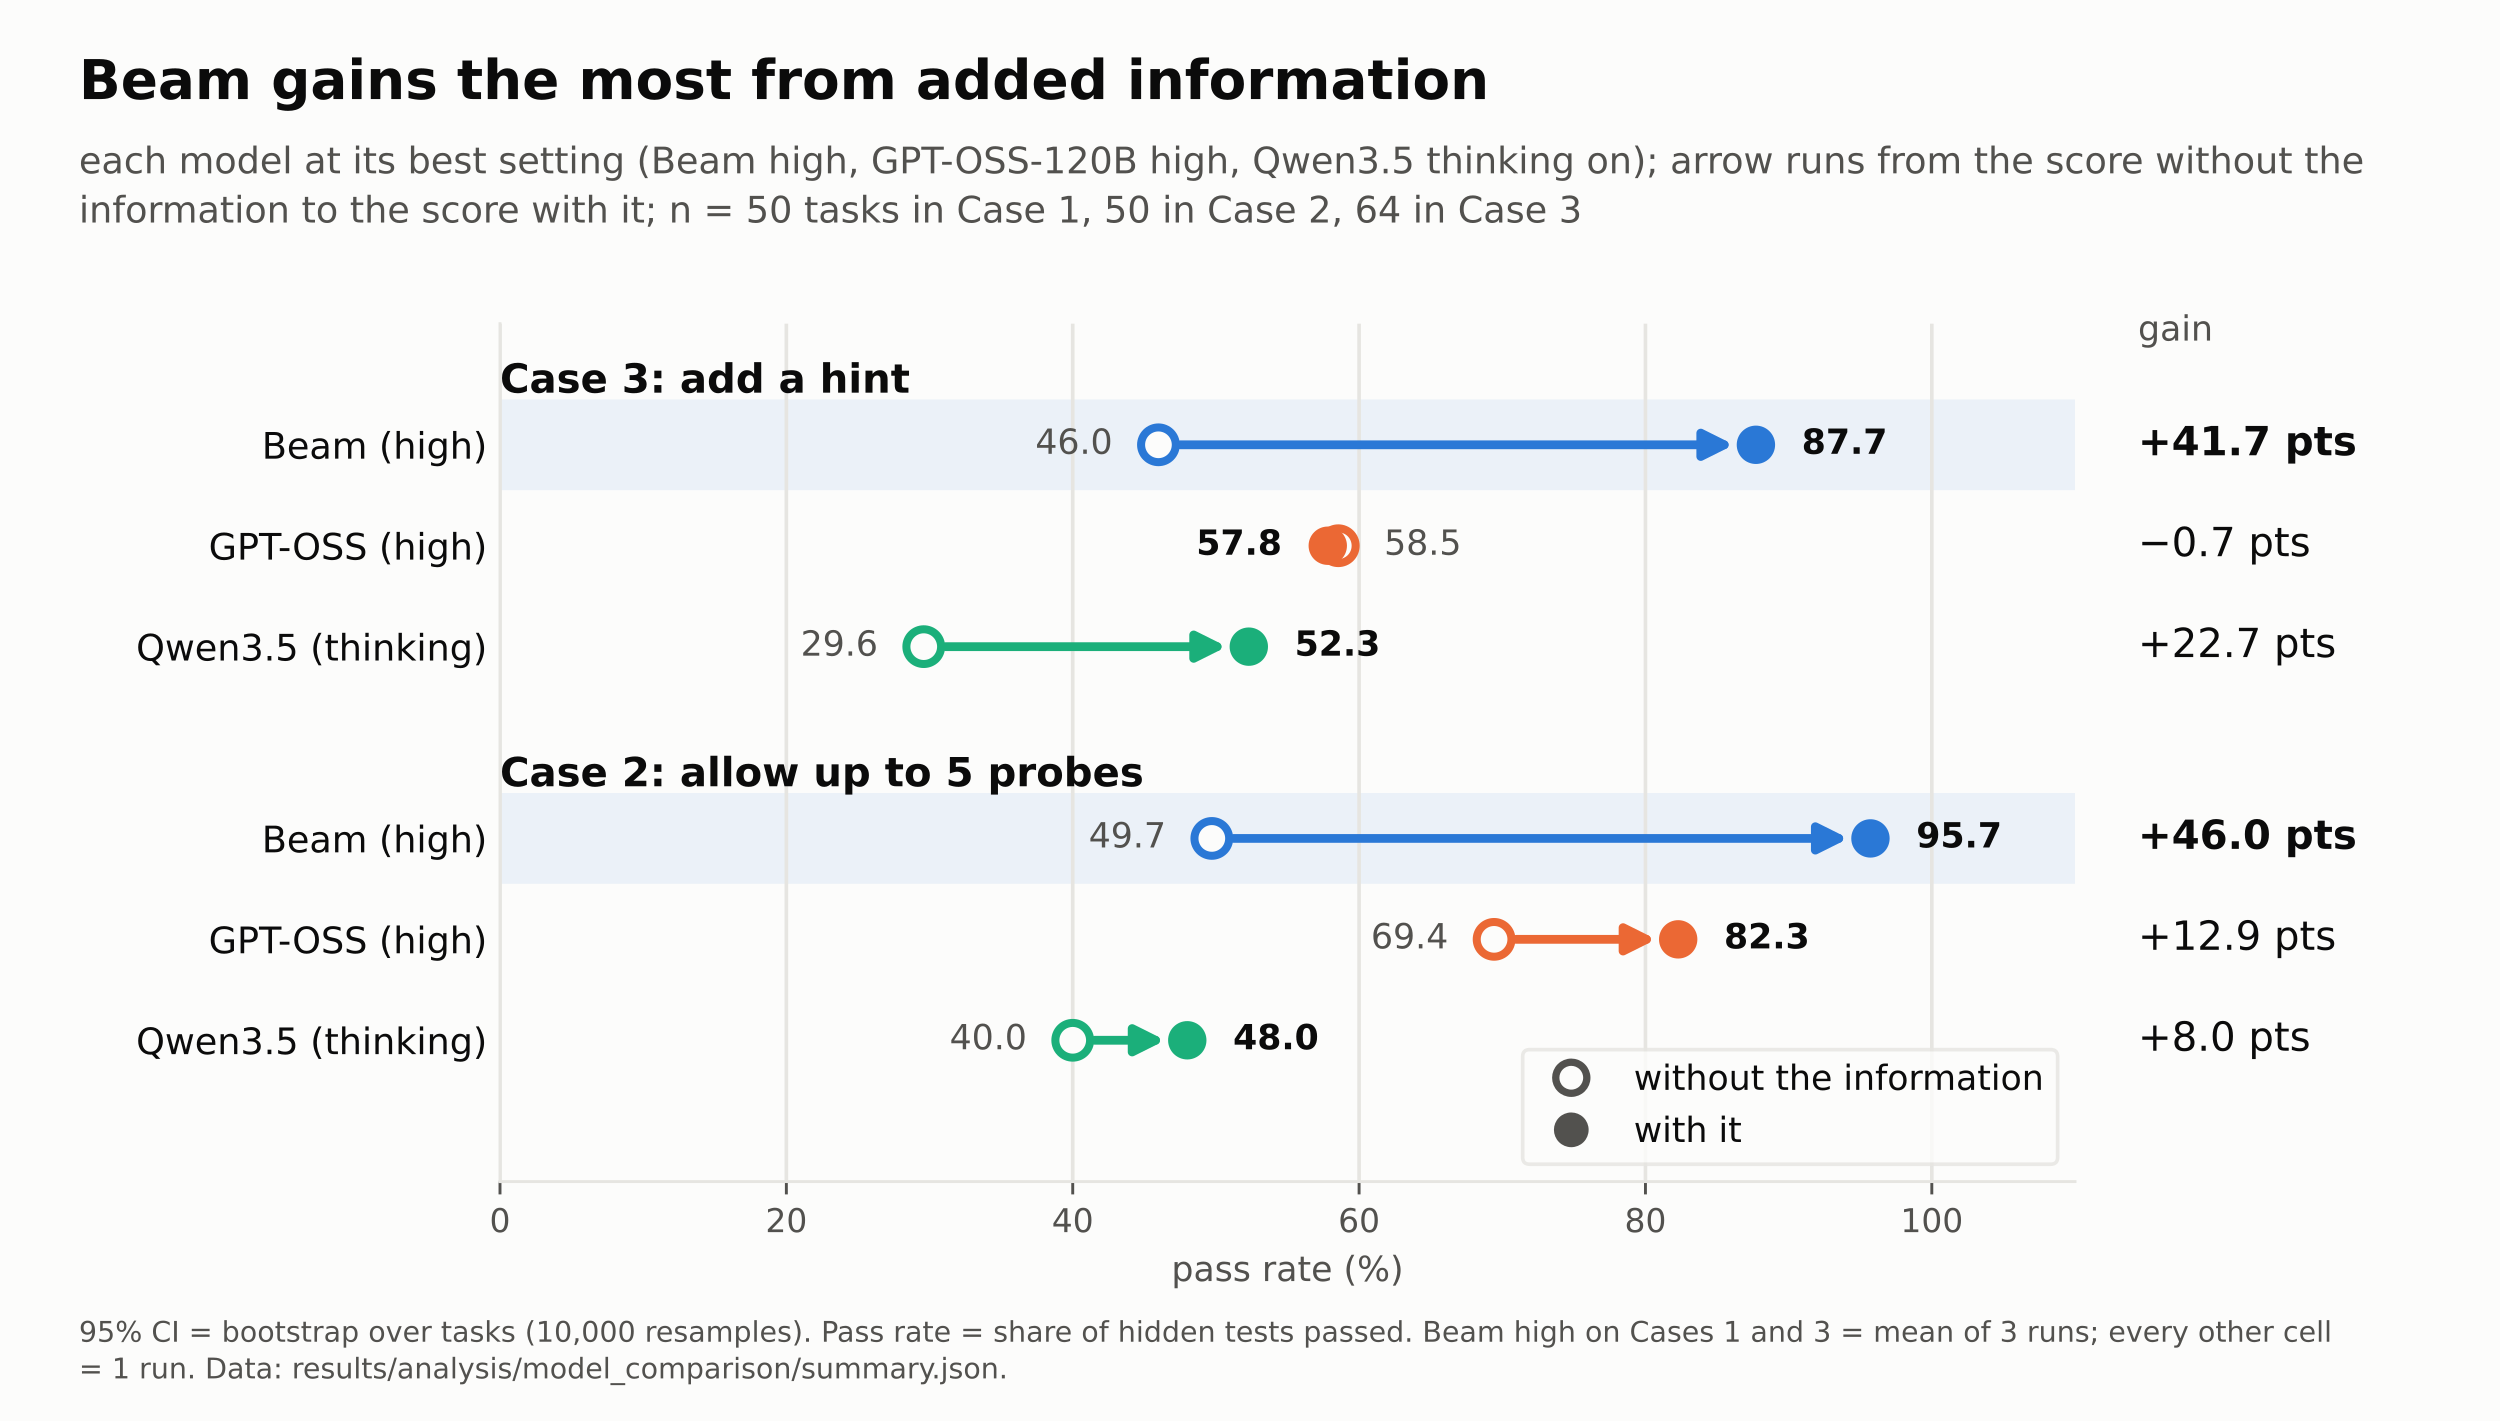
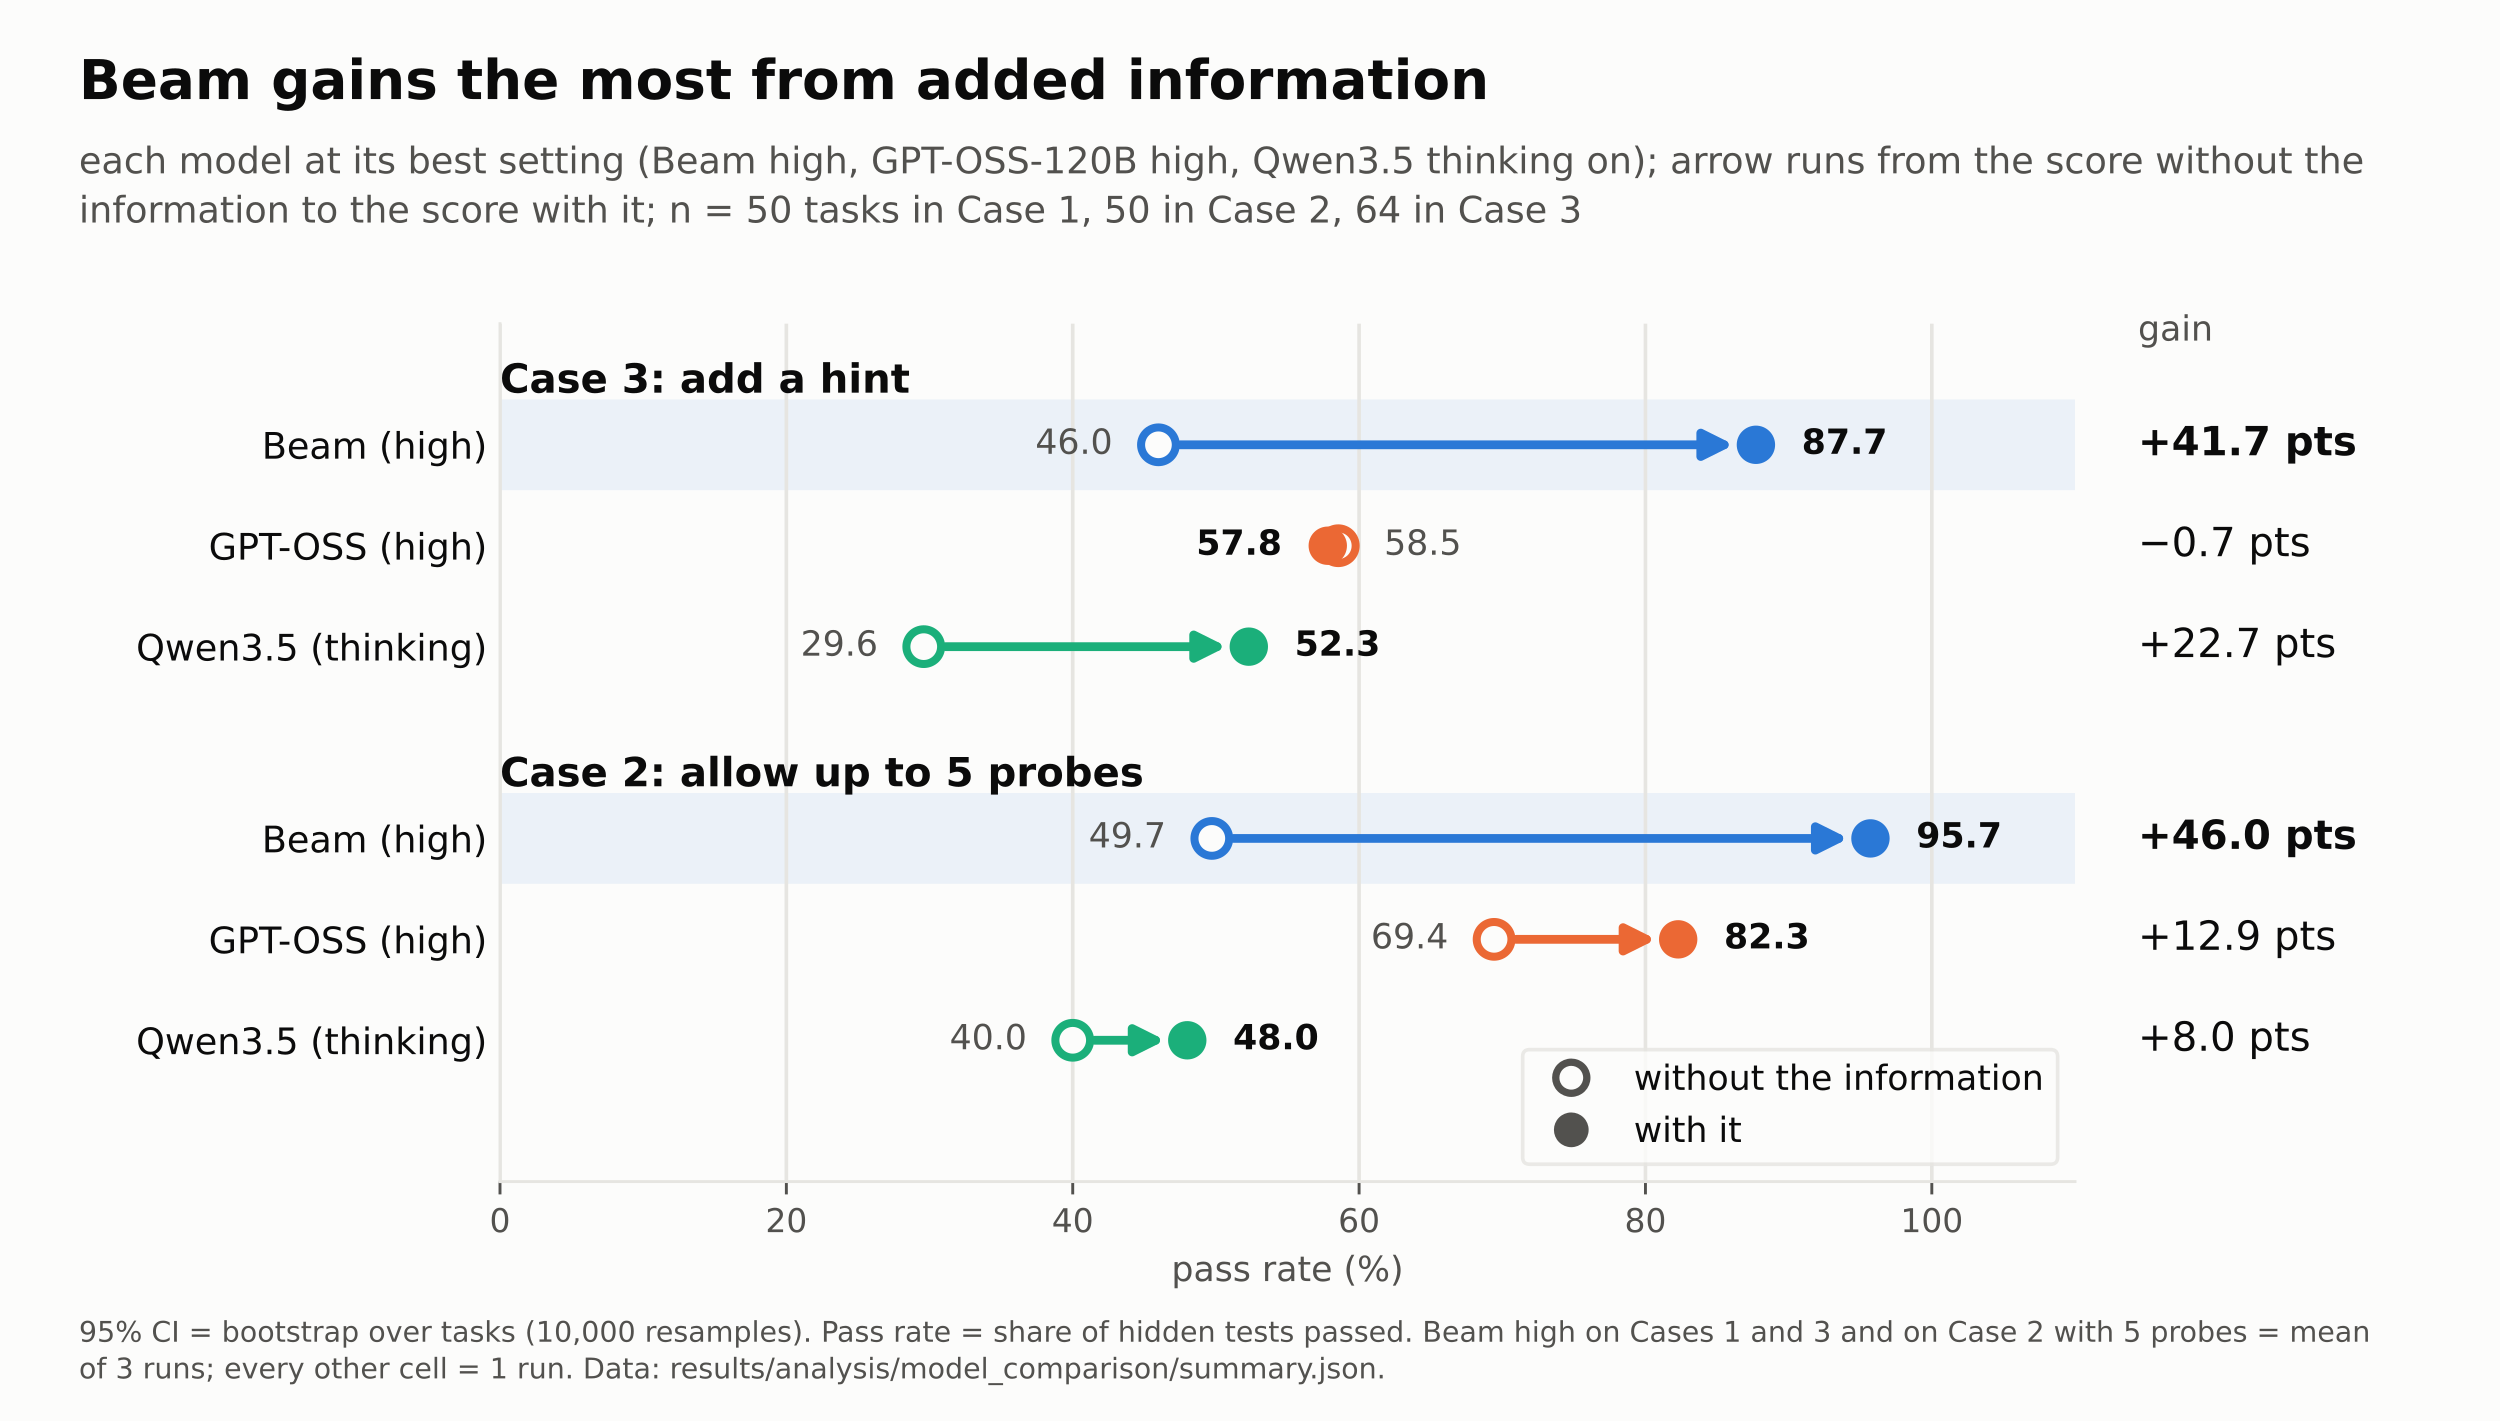
<svg xmlns="http://www.w3.org/2000/svg" xmlns:xlink="http://www.w3.org/1999/xlink" width="684pt" height="388.8pt" viewBox="0 0 684 388.8" version="1.1">
  <defs>
    <style type="text/css">*{stroke-linejoin: round; stroke-linecap: butt}</style>
  </defs>
  <g id="figure_1">
    <g id="patch_1">
      <path d="M 0 388.8  L 684 388.8  L 684 0  L 0 0  z " style="fill: #fcfcfb" />
    </g>
    <g id="axes_1">
      <g id="patch_2">
        <path d="M 136.8 323.28  L 567.72 323.28  L 567.72 88.56  L 136.8 88.56  z " style="fill: #fcfcfb" />
      </g>
      <g id="patch_3">
-         <path d="M 136.8 109.271  L 567.72 109.271  L 567.72 134.123  L 136.8 134.123  z " clip-path="url(#p932bca933b)" style="fill: #2a78d6; opacity: 0.08" />
+         <path d="M 136.8 109.271  L 567.72 109.271  L 567.72 134.123  L 136.8 134.123  z " clip-path="url(#pc710731cbe)" style="fill: #2a78d6; opacity: 0.08" />
      </g>
      <g id="patch_4">
-         <path d="M 136.8 216.966  L 567.72 216.966  L 567.72 241.818  L 136.8 241.818  z " clip-path="url(#p932bca933b)" style="fill: #2a78d6; opacity: 0.08" />
+         <path d="M 136.8 216.966  L 567.72 216.966  L 567.72 241.818  L 136.8 241.818  z " clip-path="url(#pc710731cbe)" style="fill: #2a78d6; opacity: 0.08" />
      </g>
      <g id="matplotlib.axis_1">
        <g id="xtick_1">
          <g id="line2d_1">
-             <path d="M 136.8 323.28  L 136.8 88.56  " clip-path="url(#p932bca933b)" style="fill: none; stroke: #e6e5e1; stroke-linecap: square" />
+             <path d="M 136.8 323.28  L 136.8 88.56  " clip-path="url(#pc710731cbe)" style="fill: none; stroke: #e6e5e1; stroke-linecap: square" />
          </g>
          <g id="line2d_2">
            <defs>
-               <path id="m8ed2309e78" d="M 0 0  L 0 3.5  " style="stroke: #52514e; stroke-width: 0.8" />
+               <path id="mf6b69e4698" d="M 0 0  L 0 3.5  " style="stroke: #52514e; stroke-width: 0.8" />
            </defs>
            <g>
-               <use xlink:href="#m8ed2309e78" x="136.8" y="323.28" style="fill: #52514e; stroke: #52514e; stroke-width: 0.8" />
+               <use xlink:href="#mf6b69e4698" x="136.8" y="323.28" style="fill: #52514e; stroke: #52514e; stroke-width: 0.8" />
            </g>
          </g>
          <g id="text_1">
            <text style="font-size: 9px; font-family: 'DejaVu Sans', 'Bitstream Vera Sans', 'Computer Modern Sans Serif', 'Lucida Grande', 'Verdana', 'Geneva', 'Lucid', 'Arial', 'Helvetica', 'Avant Garde', sans-serif; text-anchor: middle; fill: #52514e" x="136.8" y="337.118" transform="rotate(-0 136.8 337.1179)">0</text>
          </g>
        </g>
        <g id="xtick_2">
          <g id="line2d_3">
-             <path d="M 215.149 323.28  L 215.149 88.56  " clip-path="url(#p932bca933b)" style="fill: none; stroke: #e6e5e1; stroke-linecap: square" />
+             <path d="M 215.149 323.28  L 215.149 88.56  " clip-path="url(#pc710731cbe)" style="fill: none; stroke: #e6e5e1; stroke-linecap: square" />
          </g>
          <g id="line2d_4">
            <g>
-               <use xlink:href="#m8ed2309e78" x="215.149" y="323.28" style="fill: #52514e; stroke: #52514e; stroke-width: 0.8" />
+               <use xlink:href="#mf6b69e4698" x="215.149" y="323.28" style="fill: #52514e; stroke: #52514e; stroke-width: 0.8" />
            </g>
          </g>
          <g id="text_2">
            <text style="font-size: 9px; font-family: 'DejaVu Sans', 'Bitstream Vera Sans', 'Computer Modern Sans Serif', 'Lucida Grande', 'Verdana', 'Geneva', 'Lucid', 'Arial', 'Helvetica', 'Avant Garde', sans-serif; text-anchor: middle; fill: #52514e" x="215.149" y="337.118" transform="rotate(-0 215.1491 337.1179)">20</text>
          </g>
        </g>
        <g id="xtick_3">
          <g id="line2d_5">
-             <path d="M 293.498 323.28  L 293.498 88.56  " clip-path="url(#p932bca933b)" style="fill: none; stroke: #e6e5e1; stroke-linecap: square" />
+             <path d="M 293.498 323.28  L 293.498 88.56  " clip-path="url(#pc710731cbe)" style="fill: none; stroke: #e6e5e1; stroke-linecap: square" />
          </g>
          <g id="line2d_6">
            <g>
-               <use xlink:href="#m8ed2309e78" x="293.498" y="323.28" style="fill: #52514e; stroke: #52514e; stroke-width: 0.8" />
+               <use xlink:href="#mf6b69e4698" x="293.498" y="323.28" style="fill: #52514e; stroke: #52514e; stroke-width: 0.8" />
            </g>
          </g>
          <g id="text_3">
            <text style="font-size: 9px; font-family: 'DejaVu Sans', 'Bitstream Vera Sans', 'Computer Modern Sans Serif', 'Lucida Grande', 'Verdana', 'Geneva', 'Lucid', 'Arial', 'Helvetica', 'Avant Garde', sans-serif; text-anchor: middle; fill: #52514e" x="293.498" y="337.118" transform="rotate(-0 293.4982 337.1179)">40</text>
          </g>
        </g>
        <g id="xtick_4">
          <g id="line2d_7">
-             <path d="M 371.847 323.28  L 371.847 88.56  " clip-path="url(#p932bca933b)" style="fill: none; stroke: #e6e5e1; stroke-linecap: square" />
+             <path d="M 371.847 323.28  L 371.847 88.56  " clip-path="url(#pc710731cbe)" style="fill: none; stroke: #e6e5e1; stroke-linecap: square" />
          </g>
          <g id="line2d_8">
            <g>
-               <use xlink:href="#m8ed2309e78" x="371.847" y="323.28" style="fill: #52514e; stroke: #52514e; stroke-width: 0.8" />
+               <use xlink:href="#mf6b69e4698" x="371.847" y="323.28" style="fill: #52514e; stroke: #52514e; stroke-width: 0.8" />
            </g>
          </g>
          <g id="text_4">
            <text style="font-size: 9px; font-family: 'DejaVu Sans', 'Bitstream Vera Sans', 'Computer Modern Sans Serif', 'Lucida Grande', 'Verdana', 'Geneva', 'Lucid', 'Arial', 'Helvetica', 'Avant Garde', sans-serif; text-anchor: middle; fill: #52514e" x="371.847" y="337.118" transform="rotate(-0 371.8473 337.1179)">60</text>
          </g>
        </g>
        <g id="xtick_5">
          <g id="line2d_9">
-             <path d="M 450.196 323.28  L 450.196 88.56  " clip-path="url(#p932bca933b)" style="fill: none; stroke: #e6e5e1; stroke-linecap: square" />
+             <path d="M 450.196 323.28  L 450.196 88.56  " clip-path="url(#pc710731cbe)" style="fill: none; stroke: #e6e5e1; stroke-linecap: square" />
          </g>
          <g id="line2d_10">
            <g>
-               <use xlink:href="#m8ed2309e78" x="450.196" y="323.28" style="fill: #52514e; stroke: #52514e; stroke-width: 0.8" />
+               <use xlink:href="#mf6b69e4698" x="450.196" y="323.28" style="fill: #52514e; stroke: #52514e; stroke-width: 0.8" />
            </g>
          </g>
          <g id="text_5">
            <text style="font-size: 9px; font-family: 'DejaVu Sans', 'Bitstream Vera Sans', 'Computer Modern Sans Serif', 'Lucida Grande', 'Verdana', 'Geneva', 'Lucid', 'Arial', 'Helvetica', 'Avant Garde', sans-serif; text-anchor: middle; fill: #52514e" x="450.196" y="337.118" transform="rotate(-0 450.1964 337.1179)">80</text>
          </g>
        </g>
        <g id="xtick_6">
          <g id="line2d_11">
-             <path d="M 528.545 323.28  L 528.545 88.56  " clip-path="url(#p932bca933b)" style="fill: none; stroke: #e6e5e1; stroke-linecap: square" />
+             <path d="M 528.545 323.28  L 528.545 88.56  " clip-path="url(#pc710731cbe)" style="fill: none; stroke: #e6e5e1; stroke-linecap: square" />
          </g>
          <g id="line2d_12">
            <g>
-               <use xlink:href="#m8ed2309e78" x="528.545" y="323.28" style="fill: #52514e; stroke: #52514e; stroke-width: 0.8" />
+               <use xlink:href="#mf6b69e4698" x="528.545" y="323.28" style="fill: #52514e; stroke: #52514e; stroke-width: 0.8" />
            </g>
          </g>
          <g id="text_6">
            <text style="font-size: 9px; font-family: 'DejaVu Sans', 'Bitstream Vera Sans', 'Computer Modern Sans Serif', 'Lucida Grande', 'Verdana', 'Geneva', 'Lucid', 'Arial', 'Helvetica', 'Avant Garde', sans-serif; text-anchor: middle; fill: #52514e" x="528.545" y="337.118" transform="rotate(-0 528.5455 337.1179)">100</text>
          </g>
        </g>
        <g id="text_7">
          <text style="font-size: 9.5px; font-family: 'DejaVu Sans', 'Bitstream Vera Sans', 'Computer Modern Sans Serif', 'Lucida Grande', 'Verdana', 'Geneva', 'Lucid', 'Arial', 'Helvetica', 'Avant Garde', sans-serif; text-anchor: middle; fill: #52514e" x="352.26" y="350.498" transform="rotate(-0 352.26 350.4978)">pass rate (%)</text>
        </g>
      </g>
      <g id="matplotlib.axis_2">
        <g id="ytick_1">
          <g id="line2d_13" />
          <g id="text_8">
            <text style="font-size: 10px; font-family: 'DejaVu Sans', 'Bitstream Vera Sans', 'Computer Modern Sans Serif', 'Lucida Grande', 'Verdana', 'Geneva', 'Lucid', 'Arial', 'Helvetica', 'Avant Garde', sans-serif; text-anchor: end; fill: #0b0b0b" x="133.3" y="125.496" transform="rotate(-0 133.3 125.4962)">Beam (high)</text>
          </g>
        </g>
        <g id="ytick_2">
          <g id="line2d_14" />
          <g id="text_9">
            <text style="font-size: 10px; font-family: 'DejaVu Sans', 'Bitstream Vera Sans', 'Computer Modern Sans Serif', 'Lucida Grande', 'Verdana', 'Geneva', 'Lucid', 'Arial', 'Helvetica', 'Avant Garde', sans-serif; text-anchor: end; fill: #0b0b0b" x="133.3" y="153.11" transform="rotate(-0 133.3 153.1103)">GPT-OSS (high)</text>
          </g>
        </g>
        <g id="ytick_3">
          <g id="line2d_15" />
          <g id="text_10">
            <text style="font-size: 10px; font-family: 'DejaVu Sans', 'Bitstream Vera Sans', 'Computer Modern Sans Serif', 'Lucida Grande', 'Verdana', 'Geneva', 'Lucid', 'Arial', 'Helvetica', 'Avant Garde', sans-serif; text-anchor: end; fill: #0b0b0b" x="133.3" y="180.724" transform="rotate(-0 133.3 180.7244)">Qwen3.5 (thinking)</text>
          </g>
        </g>
        <g id="ytick_4">
          <g id="line2d_16" />
          <g id="text_11">
            <text style="font-size: 10px; font-family: 'DejaVu Sans', 'Bitstream Vera Sans', 'Computer Modern Sans Serif', 'Lucida Grande', 'Verdana', 'Geneva', 'Lucid', 'Arial', 'Helvetica', 'Avant Garde', sans-serif; text-anchor: end; fill: #0b0b0b" x="133.3" y="233.191" transform="rotate(-0 133.3 233.1912)">Beam (high)</text>
          </g>
        </g>
        <g id="ytick_5">
          <g id="line2d_17" />
          <g id="text_12">
            <text style="font-size: 10px; font-family: 'DejaVu Sans', 'Bitstream Vera Sans', 'Computer Modern Sans Serif', 'Lucida Grande', 'Verdana', 'Geneva', 'Lucid', 'Arial', 'Helvetica', 'Avant Garde', sans-serif; text-anchor: end; fill: #0b0b0b" x="133.3" y="260.805" transform="rotate(-0 133.3 260.8053)">GPT-OSS (high)</text>
          </g>
        </g>
        <g id="ytick_6">
          <g id="line2d_18" />
          <g id="text_13">
            <text style="font-size: 10px; font-family: 'DejaVu Sans', 'Bitstream Vera Sans', 'Computer Modern Sans Serif', 'Lucida Grande', 'Verdana', 'Geneva', 'Lucid', 'Arial', 'Helvetica', 'Avant Garde', sans-serif; text-anchor: end; fill: #0b0b0b" x="133.3" y="288.419" transform="rotate(-0 133.3 288.4195)">Qwen3.5 (thinking)</text>
          </g>
        </g>
      </g>
      <g id="patch_5">
        <path d="M 136.8 323.28  L 136.8 88.56  " style="fill: none; stroke: #e6e5e1; stroke-width: 0.8; stroke-linejoin: miter; stroke-linecap: square" />
      </g>
      <g id="patch_6">
        <path d="M 136.8 323.28  L 567.72 323.28  " style="fill: none; stroke: #e6e5e1; stroke-width: 0.8; stroke-linejoin: miter; stroke-linecap: square" />
      </g>
      <g id="text_14">
        <text style="font-weight: 700; font-size: 11px; font-family: 'DejaVu Sans', 'Bitstream Vera Sans', 'Computer Modern Sans Serif', 'Lucida Grande', 'Verdana', 'Geneva', 'Lucid', 'Arial', 'Helvetica', 'Avant Garde', sans-serif; text-anchor: start; fill: #0b0b0b" x="136.8" y="107.434" transform="rotate(-0 136.8 107.434)">Case 3: add a hint</text>
      </g>
      <g id="text_15">
        <text style="font-weight: 700; font-size: 11px; font-family: 'DejaVu Sans', 'Bitstream Vera Sans', 'Computer Modern Sans Serif', 'Lucida Grande', 'Verdana', 'Geneva', 'Lucid', 'Arial', 'Helvetica', 'Avant Garde', sans-serif; text-anchor: start; fill: #0b0b0b" x="136.8" y="215.129" transform="rotate(-0 136.8 215.1291)">Case 2: allow up to 5 probes</text>
      </g>
      <g id="patch_7">
        <path d="M 322.951 121.697  Q 398.683 121.697 471.732 121.697  " style="fill: none; stroke: #2a78d6; stroke-width: 2.4; stroke-linecap: round" />
        <path d="M 465.332 118.497  L 471.732 121.697  L 465.332 124.897  z " style="fill: #2a78d6; stroke: #2a78d6; stroke-width: 2.4; stroke-linecap: round" />
      </g>
      <g id="text_16">
        <text style="font-size: 9.5px; font-family: 'DejaVu Sans', 'Bitstream Vera Sans', 'Computer Modern Sans Serif', 'Lucida Grande', 'Verdana', 'Geneva', 'Lucid', 'Arial', 'Helvetica', 'Avant Garde', sans-serif; text-anchor: end; fill: #52514e" x="304.414" y="124.165" transform="rotate(-0 304.4142 124.1647)">46.0</text>
      </g>
      <g id="text_17">
        <text style="font-weight: 700; font-size: 9.5px; font-family: 'DejaVu Sans', 'Bitstream Vera Sans', 'Computer Modern Sans Serif', 'Lucida Grande', 'Verdana', 'Geneva', 'Lucid', 'Arial', 'Helvetica', 'Avant Garde', sans-serif; text-anchor: start; fill: #0b0b0b" x="492.953" y="124.165" transform="rotate(-0 492.9533 124.1647)">87.7</text>
      </g>
      <g id="text_18">
        <text style="font-weight: 700; font-size: 11px; font-family: 'DejaVu Sans', 'Bitstream Vera Sans', 'Computer Modern Sans Serif', 'Lucida Grande', 'Verdana', 'Geneva', 'Lucid', 'Arial', 'Helvetica', 'Avant Garde', sans-serif; text-anchor: start; fill: #0b0b0b" x="584.957" y="124.554" transform="rotate(-0 584.9568 124.5544)">+41.7 pts</text>
      </g>
      <g id="line2d_19">
-         <path d="M 366.158 149.311  L 363.278 149.311  " clip-path="url(#p932bca933b)" style="fill: none; stroke: #eb6834; stroke-width: 2.4; stroke-linecap: square" />
+         <path d="M 366.158 149.311  L 363.278 149.311  " clip-path="url(#pc710731cbe)" style="fill: none; stroke: #eb6834; stroke-width: 2.4; stroke-linecap: square" />
      </g>
      <g id="text_19">
        <text style="font-size: 9.5px; font-family: 'DejaVu Sans', 'Bitstream Vera Sans', 'Computer Modern Sans Serif', 'Lucida Grande', 'Verdana', 'Geneva', 'Lucid', 'Arial', 'Helvetica', 'Avant Garde', sans-serif; text-anchor: start; fill: #52514e" x="378.694" y="151.779" transform="rotate(-0 378.6942 151.7788)">58.5</text>
      </g>
      <g id="text_20">
        <text style="font-weight: 700; font-size: 9.5px; font-family: 'DejaVu Sans', 'Bitstream Vera Sans', 'Computer Modern Sans Serif', 'Lucida Grande', 'Verdana', 'Geneva', 'Lucid', 'Arial', 'Helvetica', 'Avant Garde', sans-serif; text-anchor: end; fill: #0b0b0b" x="350.742" y="151.779" transform="rotate(-0 350.742 151.7788)">57.8</text>
      </g>
      <g id="text_21">
        <text style="font-size: 11px; font-family: 'DejaVu Sans', 'Bitstream Vera Sans', 'Computer Modern Sans Serif', 'Lucida Grande', 'Verdana', 'Geneva', 'Lucid', 'Arial', 'Helvetica', 'Avant Garde', sans-serif; text-anchor: start; fill: #0b0b0b" x="584.957" y="152.168" transform="rotate(-0 584.9568 152.1685)">−0.7 pts</text>
      </g>
      <g id="patch_8">
        <path d="M 258.74 176.925  Q 297.207 176.925 332.99 176.925  " style="fill: none; stroke: #1baf7a; stroke-width: 2.4; stroke-linecap: round" />
        <path d="M 326.59 173.725  L 332.99 176.925  L 326.59 180.125  z " style="fill: #1baf7a; stroke: #1baf7a; stroke-width: 2.4; stroke-linecap: round" />
      </g>
      <g id="text_22">
        <text style="font-size: 9.5px; font-family: 'DejaVu Sans', 'Bitstream Vera Sans', 'Computer Modern Sans Serif', 'Lucida Grande', 'Verdana', 'Geneva', 'Lucid', 'Arial', 'Helvetica', 'Avant Garde', sans-serif; text-anchor: end; fill: #52514e" x="240.204" y="179.393" transform="rotate(-0 240.2035 179.393)">29.6</text>
      </g>
      <g id="text_23">
        <text style="font-weight: 700; font-size: 9.5px; font-family: 'DejaVu Sans', 'Bitstream Vera Sans', 'Computer Modern Sans Serif', 'Lucida Grande', 'Verdana', 'Geneva', 'Lucid', 'Arial', 'Helvetica', 'Avant Garde', sans-serif; text-anchor: start; fill: #0b0b0b" x="354.21" y="179.393" transform="rotate(-0 354.2101 179.393)">52.3</text>
      </g>
      <g id="text_24">
        <text style="font-size: 11px; font-family: 'DejaVu Sans', 'Bitstream Vera Sans', 'Computer Modern Sans Serif', 'Lucida Grande', 'Verdana', 'Geneva', 'Lucid', 'Arial', 'Helvetica', 'Avant Garde', sans-serif; text-anchor: start; fill: #0b0b0b" x="584.957" y="179.783" transform="rotate(-0 584.9568 179.7826)">+22.7 pts</text>
      </g>
      <g id="patch_9">
        <path d="M 337.556 229.392  Q 421.657 229.392 503.074 229.392  " style="fill: none; stroke: #2a78d6; stroke-width: 2.4; stroke-linecap: round" />
        <path d="M 496.674 226.192  L 503.074 229.392  L 496.674 232.592  z " style="fill: #2a78d6; stroke: #2a78d6; stroke-width: 2.4; stroke-linecap: round" />
      </g>
      <g id="text_25">
        <text style="font-size: 9.5px; font-family: 'DejaVu Sans', 'Bitstream Vera Sans', 'Computer Modern Sans Serif', 'Lucida Grande', 'Verdana', 'Geneva', 'Lucid', 'Arial', 'Helvetica', 'Avant Garde', sans-serif; text-anchor: end; fill: #52514e" x="319.018" y="231.86" transform="rotate(-0 319.0176 231.8598)">49.7</text>
      </g>
      <g id="text_26">
        <text style="font-weight: 700; font-size: 9.5px; font-family: 'DejaVu Sans', 'Bitstream Vera Sans', 'Computer Modern Sans Serif', 'Lucida Grande', 'Verdana', 'Geneva', 'Lucid', 'Arial', 'Helvetica', 'Avant Garde', sans-serif; text-anchor: start; fill: #0b0b0b" x="524.292" y="231.86" transform="rotate(-0 524.2922 231.8598)">95.7</text>
      </g>
      <g id="text_27">
        <text style="font-weight: 700; font-size: 11px; font-family: 'DejaVu Sans', 'Bitstream Vera Sans', 'Computer Modern Sans Serif', 'Lucida Grande', 'Verdana', 'Geneva', 'Lucid', 'Arial', 'Helvetica', 'Avant Garde', sans-serif; text-anchor: start; fill: #0b0b0b" x="584.957" y="232.249" transform="rotate(-0 584.9568 232.2494)">+46.0 pts</text>
      </g>
      <g id="patch_10">
        <path d="M 414.781 257.006  Q 433.967 257.006 450.469 257.006  " style="fill: none; stroke: #eb6834; stroke-width: 2.4; stroke-linecap: round" />
        <path d="M 444.069 253.806  L 450.469 257.006  L 444.069 260.206  z " style="fill: #eb6834; stroke: #eb6834; stroke-width: 2.4; stroke-linecap: round" />
      </g>
      <g id="text_28">
        <text style="font-size: 9.5px; font-family: 'DejaVu Sans', 'Bitstream Vera Sans', 'Computer Modern Sans Serif', 'Lucida Grande', 'Verdana', 'Geneva', 'Lucid', 'Arial', 'Helvetica', 'Avant Garde', sans-serif; text-anchor: end; fill: #52514e" x="396.247" y="259.474" transform="rotate(-0 396.2474 259.4739)">69.4</text>
      </g>
      <g id="text_29">
        <text style="font-weight: 700; font-size: 9.5px; font-family: 'DejaVu Sans', 'Bitstream Vera Sans', 'Computer Modern Sans Serif', 'Lucida Grande', 'Verdana', 'Geneva', 'Lucid', 'Arial', 'Helvetica', 'Avant Garde', sans-serif; text-anchor: start; fill: #0b0b0b" x="471.686" y="259.474" transform="rotate(-0 471.6864 259.4739)">82.3</text>
      </g>
      <g id="text_30">
        <text style="font-size: 11px; font-family: 'DejaVu Sans', 'Bitstream Vera Sans', 'Computer Modern Sans Serif', 'Lucida Grande', 'Verdana', 'Geneva', 'Lucid', 'Arial', 'Helvetica', 'Avant Garde', sans-serif; text-anchor: start; fill: #0b0b0b" x="584.957" y="259.864" transform="rotate(-0 584.9568 259.8635)">+12.9 pts</text>
      </g>
      <g id="patch_11">
        <path d="M 299.501 284.62  Q 309.171 284.62 316.157 284.62  " style="fill: none; stroke: #1baf7a; stroke-width: 2.4; stroke-linecap: round" />
        <path d="M 309.757 281.42  L 316.157 284.62  L 309.757 287.82  z " style="fill: #1baf7a; stroke: #1baf7a; stroke-width: 2.4; stroke-linecap: round" />
      </g>
      <g id="text_31">
        <text style="font-size: 9.5px; font-family: 'DejaVu Sans', 'Bitstream Vera Sans', 'Computer Modern Sans Serif', 'Lucida Grande', 'Verdana', 'Geneva', 'Lucid', 'Arial', 'Helvetica', 'Avant Garde', sans-serif; text-anchor: end; fill: #52514e" x="280.962" y="287.088" transform="rotate(-0 280.9623 287.088)">40.0</text>
      </g>
      <g id="text_32">
        <text style="font-weight: 700; font-size: 9.5px; font-family: 'DejaVu Sans', 'Bitstream Vera Sans', 'Computer Modern Sans Serif', 'Lucida Grande', 'Verdana', 'Geneva', 'Lucid', 'Arial', 'Helvetica', 'Avant Garde', sans-serif; text-anchor: start; fill: #0b0b0b" x="337.374" y="287.088" transform="rotate(-0 337.3737 287.088)">48.0</text>
      </g>
      <g id="text_33">
        <text style="font-size: 11px; font-family: 'DejaVu Sans', 'Bitstream Vera Sans', 'Computer Modern Sans Serif', 'Lucida Grande', 'Verdana', 'Geneva', 'Lucid', 'Arial', 'Helvetica', 'Avant Garde', sans-serif; text-anchor: start; fill: #0b0b0b" x="584.957" y="287.478" transform="rotate(-0 584.9568 287.4777)">+8.0 pts</text>
      </g>
      <g id="text_34">
        <text style="font-size: 9.5px; font-family: 'DejaVu Sans', 'Bitstream Vera Sans', 'Computer Modern Sans Serif', 'Lucida Grande', 'Verdana', 'Geneva', 'Lucid', 'Arial', 'Helvetica', 'Avant Garde', sans-serif; text-anchor: start; fill: #52514e" x="584.957" y="93.181" transform="rotate(-0 584.9568 93.1813)">gain</text>
      </g>
      <g id="line2d_20">
        <defs>
-           <path id="m62a899ca7d" d="M 0 4.75  C 1.26 4.75 2.468 4.25 3.359 3.359  C 4.25 2.468 4.75 1.26 4.75 0  C 4.75 -1.26 4.25 -2.468 3.359 -3.359  C 2.468 -4.25 1.26 -4.75 0 -4.75  C -1.26 -4.75 -2.468 -4.25 -3.359 -3.359  C -4.25 -2.468 -4.75 -1.26 -4.75 0  C -4.75 1.26 -4.25 2.468 -3.359 3.359  C -2.468 4.25 -1.26 4.75 0 4.75  z " style="stroke: #2a78d6; stroke-width: 2.2" />
-         </defs>
-         <g clip-path="url(#p932bca933b)">
-           <use xlink:href="#m62a899ca7d" x="316.95" y="121.697" style="fill: #fcfcfb; stroke: #2a78d6; stroke-width: 2.2" />
+           <path id="m39d1fe226d" d="M 0 4.75  C 1.26 4.75 2.468 4.25 3.359 3.359  C 4.25 2.468 4.75 1.26 4.75 0  C 4.75 -1.26 4.25 -2.468 3.359 -3.359  C 2.468 -4.25 1.26 -4.75 0 -4.75  C -1.26 -4.75 -2.468 -4.25 -3.359 -3.359  C -4.25 -2.468 -4.75 -1.26 -4.75 0  C -4.75 1.26 -4.25 2.468 -3.359 3.359  C -2.468 4.25 -1.26 4.75 0 4.75  z " style="stroke: #2a78d6; stroke-width: 2.2" />
+         </defs>
+         <g clip-path="url(#pc710731cbe)">
+           <use xlink:href="#m39d1fe226d" x="316.95" y="121.697" style="fill: #fcfcfb; stroke: #2a78d6; stroke-width: 2.2" />
        </g>
      </g>
      <g id="line2d_21">
        <defs>
-           <path id="me6033ab231" d="M 0 4.75  C 1.26 4.75 2.468 4.25 3.359 3.359  C 4.25 2.468 4.75 1.26 4.75 0  C 4.75 -1.26 4.25 -2.468 3.359 -3.359  C 2.468 -4.25 1.26 -4.75 0 -4.75  C -1.26 -4.75 -2.468 -4.25 -3.359 -3.359  C -4.25 -2.468 -4.75 -1.26 -4.75 0  C -4.75 1.26 -4.25 2.468 -3.359 3.359  C -2.468 4.25 -1.26 4.75 0 4.75  z " style="stroke: #2a78d6" />
-         </defs>
-         <g clip-path="url(#p932bca933b)">
-           <use xlink:href="#me6033ab231" x="480.417" y="121.697" style="fill: #2a78d6; stroke: #2a78d6" />
+           <path id="ma3efd323fa" d="M 0 4.75  C 1.26 4.75 2.468 4.25 3.359 3.359  C 4.25 2.468 4.75 1.26 4.75 0  C 4.75 -1.26 4.25 -2.468 3.359 -3.359  C 2.468 -4.25 1.26 -4.75 0 -4.75  C -1.26 -4.75 -2.468 -4.25 -3.359 -3.359  C -4.25 -2.468 -4.75 -1.26 -4.75 0  C -4.75 1.26 -4.25 2.468 -3.359 3.359  C -2.468 4.25 -1.26 4.75 0 4.75  z " style="stroke: #2a78d6" />
+         </defs>
+         <g clip-path="url(#pc710731cbe)">
+           <use xlink:href="#ma3efd323fa" x="480.417" y="121.697" style="fill: #2a78d6; stroke: #2a78d6" />
        </g>
      </g>
      <g id="line2d_22">
        <defs>
-           <path id="m70b3cdb7db" d="M 0 4.75  C 1.26 4.75 2.468 4.25 3.359 3.359  C 4.25 2.468 4.75 1.26 4.75 0  C 4.75 -1.26 4.25 -2.468 3.359 -3.359  C 2.468 -4.25 1.26 -4.75 0 -4.75  C -1.26 -4.75 -2.468 -4.25 -3.359 -3.359  C -4.25 -2.468 -4.75 -1.26 -4.75 0  C -4.75 1.26 -4.25 2.468 -3.359 3.359  C -2.468 4.25 -1.26 4.75 0 4.75  z " style="stroke: #eb6834; stroke-width: 2.2" />
-         </defs>
-         <g clip-path="url(#p932bca933b)">
-           <use xlink:href="#m70b3cdb7db" x="366.158" y="149.311" style="fill: #fcfcfb; stroke: #eb6834; stroke-width: 2.2" />
+           <path id="mcb529c8877" d="M 0 4.75  C 1.26 4.75 2.468 4.25 3.359 3.359  C 4.25 2.468 4.75 1.26 4.75 0  C 4.75 -1.26 4.25 -2.468 3.359 -3.359  C 2.468 -4.25 1.26 -4.75 0 -4.75  C -1.26 -4.75 -2.468 -4.25 -3.359 -3.359  C -4.25 -2.468 -4.75 -1.26 -4.75 0  C -4.75 1.26 -4.25 2.468 -3.359 3.359  C -2.468 4.25 -1.26 4.75 0 4.75  z " style="stroke: #eb6834; stroke-width: 2.2" />
+         </defs>
+         <g clip-path="url(#pc710731cbe)">
+           <use xlink:href="#mcb529c8877" x="366.158" y="149.311" style="fill: #fcfcfb; stroke: #eb6834; stroke-width: 2.2" />
        </g>
      </g>
      <g id="line2d_23">
        <defs>
-           <path id="m413c1962da" d="M 0 4.75  C 1.26 4.75 2.468 4.25 3.359 3.359  C 4.25 2.468 4.75 1.26 4.75 0  C 4.75 -1.26 4.25 -2.468 3.359 -3.359  C 2.468 -4.25 1.26 -4.75 0 -4.75  C -1.26 -4.75 -2.468 -4.25 -3.359 -3.359  C -4.25 -2.468 -4.75 -1.26 -4.75 0  C -4.75 1.26 -4.25 2.468 -3.359 3.359  C -2.468 4.25 -1.26 4.75 0 4.75  z " style="stroke: #eb6834" />
-         </defs>
-         <g clip-path="url(#p932bca933b)">
-           <use xlink:href="#m413c1962da" x="363.278" y="149.311" style="fill: #eb6834; stroke: #eb6834" />
+           <path id="m18b7194a3e" d="M 0 4.75  C 1.26 4.75 2.468 4.25 3.359 3.359  C 4.25 2.468 4.75 1.26 4.75 0  C 4.75 -1.26 4.25 -2.468 3.359 -3.359  C 2.468 -4.25 1.26 -4.75 0 -4.75  C -1.26 -4.75 -2.468 -4.25 -3.359 -3.359  C -4.25 -2.468 -4.75 -1.26 -4.75 0  C -4.75 1.26 -4.25 2.468 -3.359 3.359  C -2.468 4.25 -1.26 4.75 0 4.75  z " style="stroke: #eb6834" />
+         </defs>
+         <g clip-path="url(#pc710731cbe)">
+           <use xlink:href="#m18b7194a3e" x="363.278" y="149.311" style="fill: #eb6834; stroke: #eb6834" />
        </g>
      </g>
      <g id="line2d_24">
        <defs>
-           <path id="mf9902a5a83" d="M 0 4.75  C 1.26 4.75 2.468 4.25 3.359 3.359  C 4.25 2.468 4.75 1.26 4.75 0  C 4.75 -1.26 4.25 -2.468 3.359 -3.359  C 2.468 -4.25 1.26 -4.75 0 -4.75  C -1.26 -4.75 -2.468 -4.25 -3.359 -3.359  C -4.25 -2.468 -4.75 -1.26 -4.75 0  C -4.75 1.26 -4.25 2.468 -3.359 3.359  C -2.468 4.25 -1.26 4.75 0 4.75  z " style="stroke: #1baf7a; stroke-width: 2.2" />
-         </defs>
-         <g clip-path="url(#p932bca933b)">
-           <use xlink:href="#mf9902a5a83" x="252.739" y="176.925" style="fill: #fcfcfb; stroke: #1baf7a; stroke-width: 2.2" />
+           <path id="m22d58b1b5a" d="M 0 4.75  C 1.26 4.75 2.468 4.25 3.359 3.359  C 4.25 2.468 4.75 1.26 4.75 0  C 4.75 -1.26 4.25 -2.468 3.359 -3.359  C 2.468 -4.25 1.26 -4.75 0 -4.75  C -1.26 -4.75 -2.468 -4.25 -3.359 -3.359  C -4.25 -2.468 -4.75 -1.26 -4.75 0  C -4.75 1.26 -4.25 2.468 -3.359 3.359  C -2.468 4.25 -1.26 4.75 0 4.75  z " style="stroke: #1baf7a; stroke-width: 2.2" />
+         </defs>
+         <g clip-path="url(#pc710731cbe)">
+           <use xlink:href="#m22d58b1b5a" x="252.739" y="176.925" style="fill: #fcfcfb; stroke: #1baf7a; stroke-width: 2.2" />
        </g>
      </g>
      <g id="line2d_25">
        <defs>
-           <path id="m22337fa053" d="M 0 4.75  C 1.26 4.75 2.468 4.25 3.359 3.359  C 4.25 2.468 4.75 1.26 4.75 0  C 4.75 -1.26 4.25 -2.468 3.359 -3.359  C 2.468 -4.25 1.26 -4.75 0 -4.75  C -1.26 -4.75 -2.468 -4.25 -3.359 -3.359  C -4.25 -2.468 -4.75 -1.26 -4.75 0  C -4.75 1.26 -4.25 2.468 -3.359 3.359  C -2.468 4.25 -1.26 4.75 0 4.75  z " style="stroke: #1baf7a" />
-         </defs>
-         <g clip-path="url(#p932bca933b)">
-           <use xlink:href="#m22337fa053" x="341.674" y="176.925" style="fill: #1baf7a; stroke: #1baf7a" />
+           <path id="mb8c706a8af" d="M 0 4.75  C 1.26 4.75 2.468 4.25 3.359 3.359  C 4.25 2.468 4.75 1.26 4.75 0  C 4.75 -1.26 4.25 -2.468 3.359 -3.359  C 2.468 -4.25 1.26 -4.75 0 -4.75  C -1.26 -4.75 -2.468 -4.25 -3.359 -3.359  C -4.25 -2.468 -4.75 -1.26 -4.75 0  C -4.75 1.26 -4.25 2.468 -3.359 3.359  C -2.468 4.25 -1.26 4.75 0 4.75  z " style="stroke: #1baf7a" />
+         </defs>
+         <g clip-path="url(#pc710731cbe)">
+           <use xlink:href="#mb8c706a8af" x="341.674" y="176.925" style="fill: #1baf7a; stroke: #1baf7a" />
        </g>
      </g>
      <g id="line2d_26">
-         <g clip-path="url(#p932bca933b)">
-           <use xlink:href="#m62a899ca7d" x="331.553" y="229.392" style="fill: #fcfcfb; stroke: #2a78d6; stroke-width: 2.2" />
+         <g clip-path="url(#pc710731cbe)">
+           <use xlink:href="#m39d1fe226d" x="331.553" y="229.392" style="fill: #fcfcfb; stroke: #2a78d6; stroke-width: 2.2" />
        </g>
      </g>
      <g id="line2d_27">
-         <g clip-path="url(#p932bca933b)">
-           <use xlink:href="#me6033ab231" x="511.756" y="229.392" style="fill: #2a78d6; stroke: #2a78d6" />
+         <g clip-path="url(#pc710731cbe)">
+           <use xlink:href="#ma3efd323fa" x="511.756" y="229.392" style="fill: #2a78d6; stroke: #2a78d6" />
        </g>
      </g>
      <g id="line2d_28">
-         <g clip-path="url(#p932bca933b)">
-           <use xlink:href="#m70b3cdb7db" x="408.783" y="257.006" style="fill: #fcfcfb; stroke: #eb6834; stroke-width: 2.2" />
+         <g clip-path="url(#pc710731cbe)">
+           <use xlink:href="#mcb529c8877" x="408.783" y="257.006" style="fill: #fcfcfb; stroke: #eb6834; stroke-width: 2.2" />
        </g>
      </g>
      <g id="line2d_29">
-         <g clip-path="url(#p932bca933b)">
-           <use xlink:href="#m413c1962da" x="459.151" y="257.006" style="fill: #eb6834; stroke: #eb6834" />
+         <g clip-path="url(#pc710731cbe)">
+           <use xlink:href="#m18b7194a3e" x="459.151" y="257.006" style="fill: #eb6834; stroke: #eb6834" />
        </g>
      </g>
      <g id="line2d_30">
-         <g clip-path="url(#p932bca933b)">
-           <use xlink:href="#mf9902a5a83" x="293.498" y="284.62" style="fill: #fcfcfb; stroke: #1baf7a; stroke-width: 2.2" />
+         <g clip-path="url(#pc710731cbe)">
+           <use xlink:href="#m22d58b1b5a" x="293.498" y="284.62" style="fill: #fcfcfb; stroke: #1baf7a; stroke-width: 2.2" />
        </g>
      </g>
      <g id="line2d_31">
-         <g clip-path="url(#p932bca933b)">
-           <use xlink:href="#m22337fa053" x="324.838" y="284.62" style="fill: #1baf7a; stroke: #1baf7a" />
+         <g clip-path="url(#pc710731cbe)">
+           <use xlink:href="#mb8c706a8af" x="324.838" y="284.62" style="fill: #1baf7a; stroke: #1baf7a" />
        </g>
      </g>
      <g id="legend_1">
        <g id="patch_12">
          <path d="M 418.502 318.53  L 561.07 318.53  Q 562.97 318.53 562.97 316.63  L 562.97 289.079  Q 562.97 287.179 561.07 287.179  L 418.502 287.179  Q 416.602 287.179 416.602 289.079  L 416.602 316.63  Q 416.602 318.53 418.502 318.53  z " style="fill: #fcfcfb; opacity: 0.8; stroke: #e6e5e1; stroke-linejoin: miter" />
        </g>
        <g id="line2d_32">
          <path d="M 420.402 294.872  L 429.902 294.872  L 439.402 294.872  " style="fill: none" />
          <defs>
-             <path id="md30da2761e" d="M 0 4.25  C 1.127 4.25 2.208 3.802 3.005 3.005  C 3.802 2.208 4.25 1.127 4.25 0  C 4.25 -1.127 3.802 -2.208 3.005 -3.005  C 2.208 -3.802 1.127 -4.25 0 -4.25  C -1.127 -4.25 -2.208 -3.802 -3.005 -3.005  C -3.802 -2.208 -4.25 -1.127 -4.25 0  C -4.25 1.127 -3.802 2.208 -3.005 3.005  C -2.208 3.802 -1.127 4.25 0 4.25  z " style="stroke: #52514e; stroke-width: 2" />
+             <path id="meb0b48fc25" d="M 0 4.25  C 1.127 4.25 2.208 3.802 3.005 3.005  C 3.802 2.208 4.25 1.127 4.25 0  C 4.25 -1.127 3.802 -2.208 3.005 -3.005  C 2.208 -3.802 1.127 -4.25 0 -4.25  C -1.127 -4.25 -2.208 -3.802 -3.005 -3.005  C -3.802 -2.208 -4.25 -1.127 -4.25 0  C -4.25 1.127 -3.802 2.208 -3.005 3.005  C -2.208 3.802 -1.127 4.25 0 4.25  z " style="stroke: #52514e; stroke-width: 2" />
          </defs>
          <g>
-             <use xlink:href="#md30da2761e" x="429.902" y="294.872" style="fill: #fcfcfb; stroke: #52514e; stroke-width: 2" />
+             <use xlink:href="#meb0b48fc25" x="429.902" y="294.872" style="fill: #fcfcfb; stroke: #52514e; stroke-width: 2" />
          </g>
        </g>
        <g id="text_35">
          <text style="font-size: 9.5px; font-family: 'DejaVu Sans', 'Bitstream Vera Sans', 'Computer Modern Sans Serif', 'Lucida Grande', 'Verdana', 'Geneva', 'Lucid', 'Arial', 'Helvetica', 'Avant Garde', sans-serif; text-anchor: start; fill: #0b0b0b" x="447.002" y="298.197" transform="rotate(-0 447.0017 298.197)">without the information</text>
        </g>
        <g id="line2d_33">
          <path d="M 420.402 309.123  L 429.902 309.123  L 439.402 309.123  " style="fill: none" />
          <defs>
-             <path id="m9446345d53" d="M 0 4.25  C 1.127 4.25 2.208 3.802 3.005 3.005  C 3.802 2.208 4.25 1.127 4.25 0  C 4.25 -1.127 3.802 -2.208 3.005 -3.005  C 2.208 -3.802 1.127 -4.25 0 -4.25  C -1.127 -4.25 -2.208 -3.802 -3.005 -3.005  C -3.802 -2.208 -4.25 -1.127 -4.25 0  C -4.25 1.127 -3.802 2.208 -3.005 3.005  C -2.208 3.802 -1.127 4.25 0 4.25  z " style="stroke: #52514e" />
+             <path id="mc7b157d647" d="M 0 4.25  C 1.127 4.25 2.208 3.802 3.005 3.005  C 3.802 2.208 4.25 1.127 4.25 0  C 4.25 -1.127 3.802 -2.208 3.005 -3.005  C 2.208 -3.802 1.127 -4.25 0 -4.25  C -1.127 -4.25 -2.208 -3.802 -3.005 -3.005  C -3.802 -2.208 -4.25 -1.127 -4.25 0  C -4.25 1.127 -3.802 2.208 -3.005 3.005  C -2.208 3.802 -1.127 4.25 0 4.25  z " style="stroke: #52514e" />
          </defs>
          <g>
-             <use xlink:href="#m9446345d53" x="429.902" y="309.123" style="fill: #52514e; stroke: #52514e" />
+             <use xlink:href="#mc7b157d647" x="429.902" y="309.123" style="fill: #52514e; stroke: #52514e" />
          </g>
        </g>
        <g id="text_36">
          <text style="font-size: 9.5px; font-family: 'DejaVu Sans', 'Bitstream Vera Sans', 'Computer Modern Sans Serif', 'Lucida Grande', 'Verdana', 'Geneva', 'Lucid', 'Arial', 'Helvetica', 'Avant Garde', sans-serif; text-anchor: start; fill: #0b0b0b" x="447.002" y="312.448" transform="rotate(-0 447.0017 312.4478)">with it</text>
        </g>
      </g>
    </g>
    <g id="text_37">
      <text style="font-weight: 700; font-size: 15px; font-family: 'DejaVu Sans', 'Bitstream Vera Sans', 'Computer Modern Sans Serif', 'Lucida Grande', 'Verdana', 'Geneva', 'Lucid', 'Arial', 'Helvetica', 'Avant Garde', sans-serif; text-anchor: start; fill: #0b0b0b" x="21.6" y="27.105" transform="rotate(-0 21.6 27.10547)">Beam gains the most from added information</text>
    </g>
    <g id="text_38">
      <text style="font-size: 10px; font-family: 'DejaVu Sans', 'Bitstream Vera Sans', 'Computer Modern Sans Serif', 'Lucida Grande', 'Verdana', 'Geneva', 'Lucid', 'Arial', 'Helvetica', 'Avant Garde', sans-serif; fill: #52514e" transform="translate(21.6 47.41938)">each model at its best setting (Beam high, GPT-OSS-120B high, Qwen3.5 thinking on); arrow runs from the score without the</text>
      <text style="font-size: 10px; font-family: 'DejaVu Sans', 'Bitstream Vera Sans', 'Computer Modern Sans Serif', 'Lucida Grande', 'Verdana', 'Geneva', 'Lucid', 'Arial', 'Helvetica', 'Avant Garde', sans-serif; fill: #52514e" transform="translate(21.6 60.87797)">information to the score with it; n = 50 tasks in Case 1, 50 in Case 2, 64 in Case 3</text>
    </g>
    <g id="text_39">
-       <text style="font-size: 7.8px; font-family: 'DejaVu Sans', 'Bitstream Vera Sans', 'Computer Modern Sans Serif', 'Lucida Grande', 'Verdana', 'Geneva', 'Lucid', 'Arial', 'Helvetica', 'Avant Garde', sans-serif; fill: #52514e" transform="translate(21.6 367.1023)">95% CI = bootstrap over tasks (10,000 resamples). Pass rate = share of hidden tests passed. Beam high on Cases 1 and 3 = mean of 3 runs; every other cell</text>
-       <text style="font-size: 7.8px; font-family: 'DejaVu Sans', 'Bitstream Vera Sans', 'Computer Modern Sans Serif', 'Lucida Grande', 'Verdana', 'Geneva', 'Lucid', 'Arial', 'Helvetica', 'Avant Garde', sans-serif; fill: #52514e" transform="translate(21.6 377.1338)">= 1 run. Data: results/analysis/model_comparison/summary.json.</text>
+       <text style="font-size: 7.8px; font-family: 'DejaVu Sans', 'Bitstream Vera Sans', 'Computer Modern Sans Serif', 'Lucida Grande', 'Verdana', 'Geneva', 'Lucid', 'Arial', 'Helvetica', 'Avant Garde', sans-serif; fill: #52514e" transform="translate(21.6 367.1023)">95% CI = bootstrap over tasks (10,000 resamples). Pass rate = share of hidden tests passed. Beam high on Cases 1 and 3 and on Case 2 with 5 probes = mean</text>
+       <text style="font-size: 7.8px; font-family: 'DejaVu Sans', 'Bitstream Vera Sans', 'Computer Modern Sans Serif', 'Lucida Grande', 'Verdana', 'Geneva', 'Lucid', 'Arial', 'Helvetica', 'Avant Garde', sans-serif; fill: #52514e" transform="translate(21.6 377.1338)">of 3 runs; every other cell = 1 run. Data: results/analysis/model_comparison/summary.json.</text>
    </g>
  </g>
  <defs>
-     <clipPath id="p932bca933b">
+     <clipPath id="pc710731cbe">
      <rect x="136.8" y="88.56" width="430.92" height="234.72" />
    </clipPath>
  </defs>
</svg>
